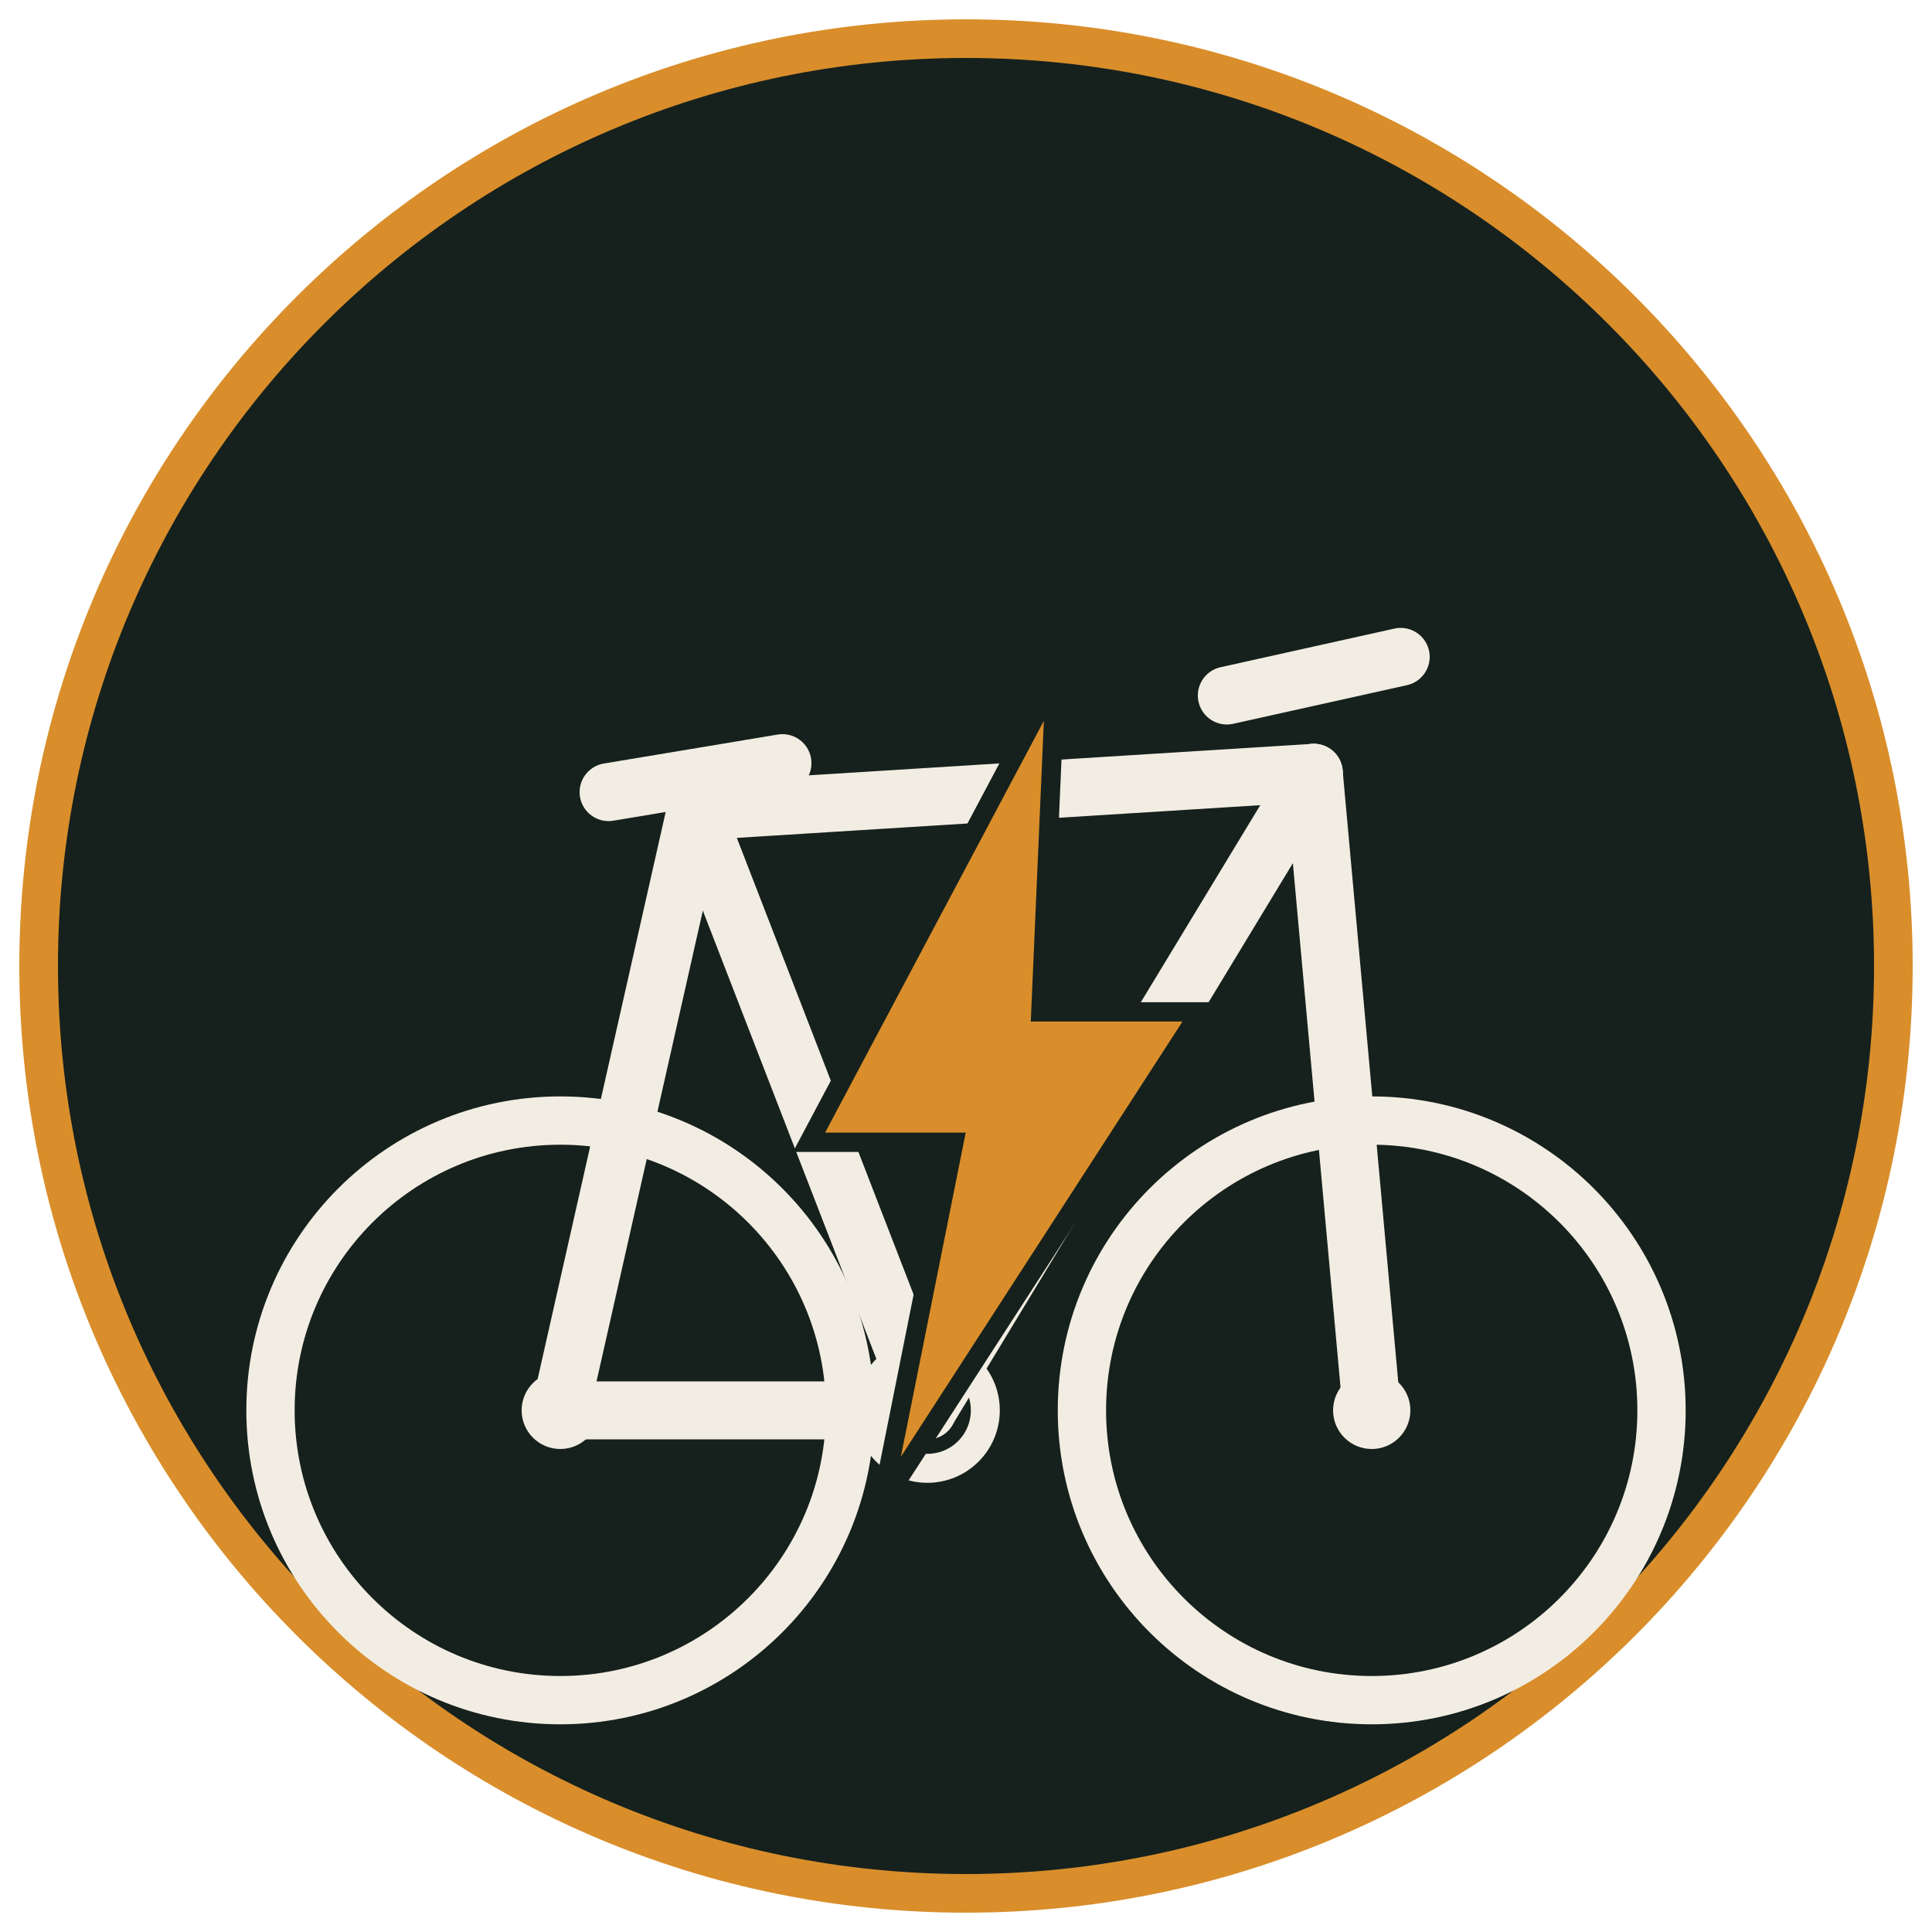
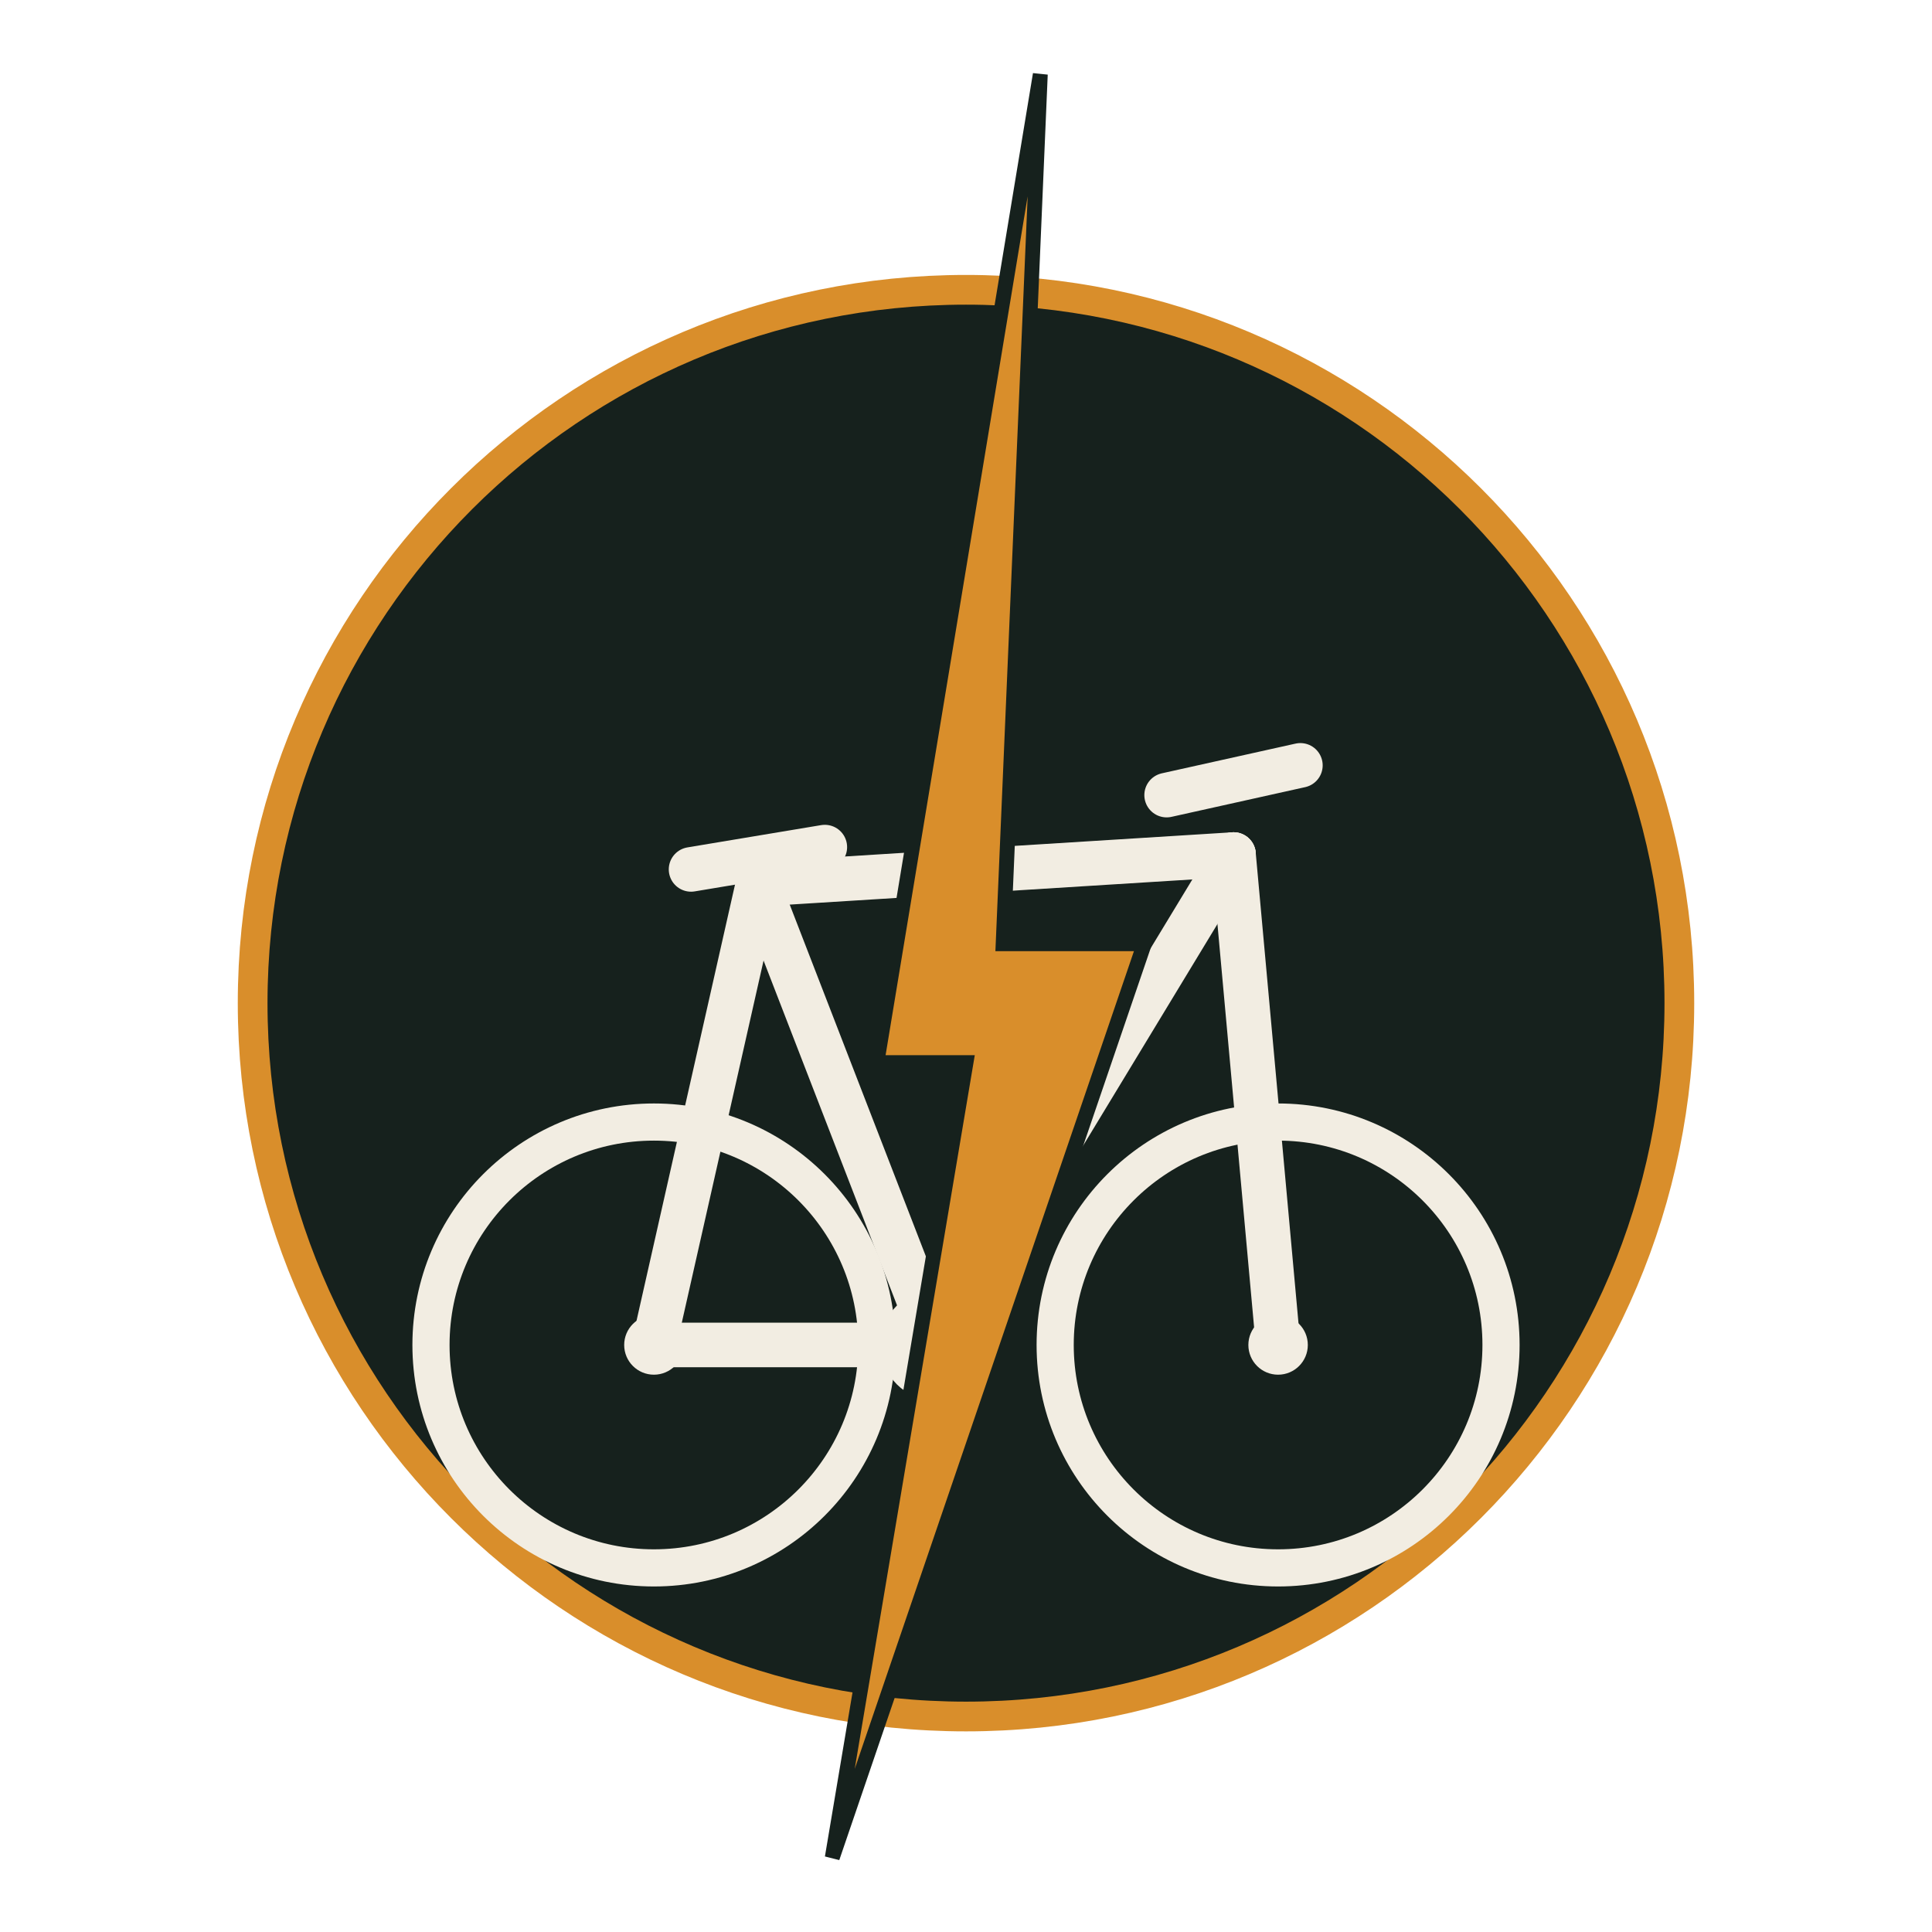
- <svg xmlns="http://www.w3.org/2000/svg" viewBox="0 0 200 200" width="200" height="200">
+ <svg xmlns="http://www.w3.org/2000/svg" viewBox="-30 -35 260 260" width="200" height="200">
  <circle cx="100" cy="100" r="96" fill="#16211d" stroke="#d98e2b" stroke-width="4" />
  <circle cx="58" cy="146" r="30" fill="none" stroke="#f2ede2" stroke-width="5" />
  <circle cx="142" cy="146" r="30" fill="none" stroke="#f2ede2" stroke-width="5" />
  <circle cx="58" cy="146" r="4" fill="#f2ede2" />
  <circle cx="142" cy="146" r="4" fill="#f2ede2" />
  <g stroke="#f2ede2" stroke-width="6" stroke-linecap="round" fill="none">
    <line x1="58" y1="146" x2="96" y2="146" />
    <line x1="96" y1="146" x2="72" y2="84" />
    <line x1="58" y1="146" x2="72" y2="84" />
    <line x1="72" y1="84" x2="136" y2="80" />
    <line x1="96" y1="146" x2="136" y2="80" />
    <line x1="136" y1="80" x2="142" y2="146" />
  </g>
  <line x1="63" y1="82" x2="81" y2="79" stroke="#f2ede2" stroke-width="6" stroke-linecap="round" />
  <line x1="127" y1="72" x2="145" y2="68" stroke="#f2ede2" stroke-width="6" stroke-linecap="round" />
  <circle cx="96" cy="146" r="6" fill="none" stroke="#f2ede2" stroke-width="3" />
-   <polygon points="109.25,70.25 83.75,118.25 98.75,118.25 91.25,155.75 124.25,104.75 107.75,104.75" fill="#d98e2b" stroke="#16211d" stroke-width="2" />
+   <polygon points="110,-25 88,108 100,108 82,215 124,92 105,92" fill="#d98e2b" stroke="#16211d" stroke-width="2" />
</svg>
